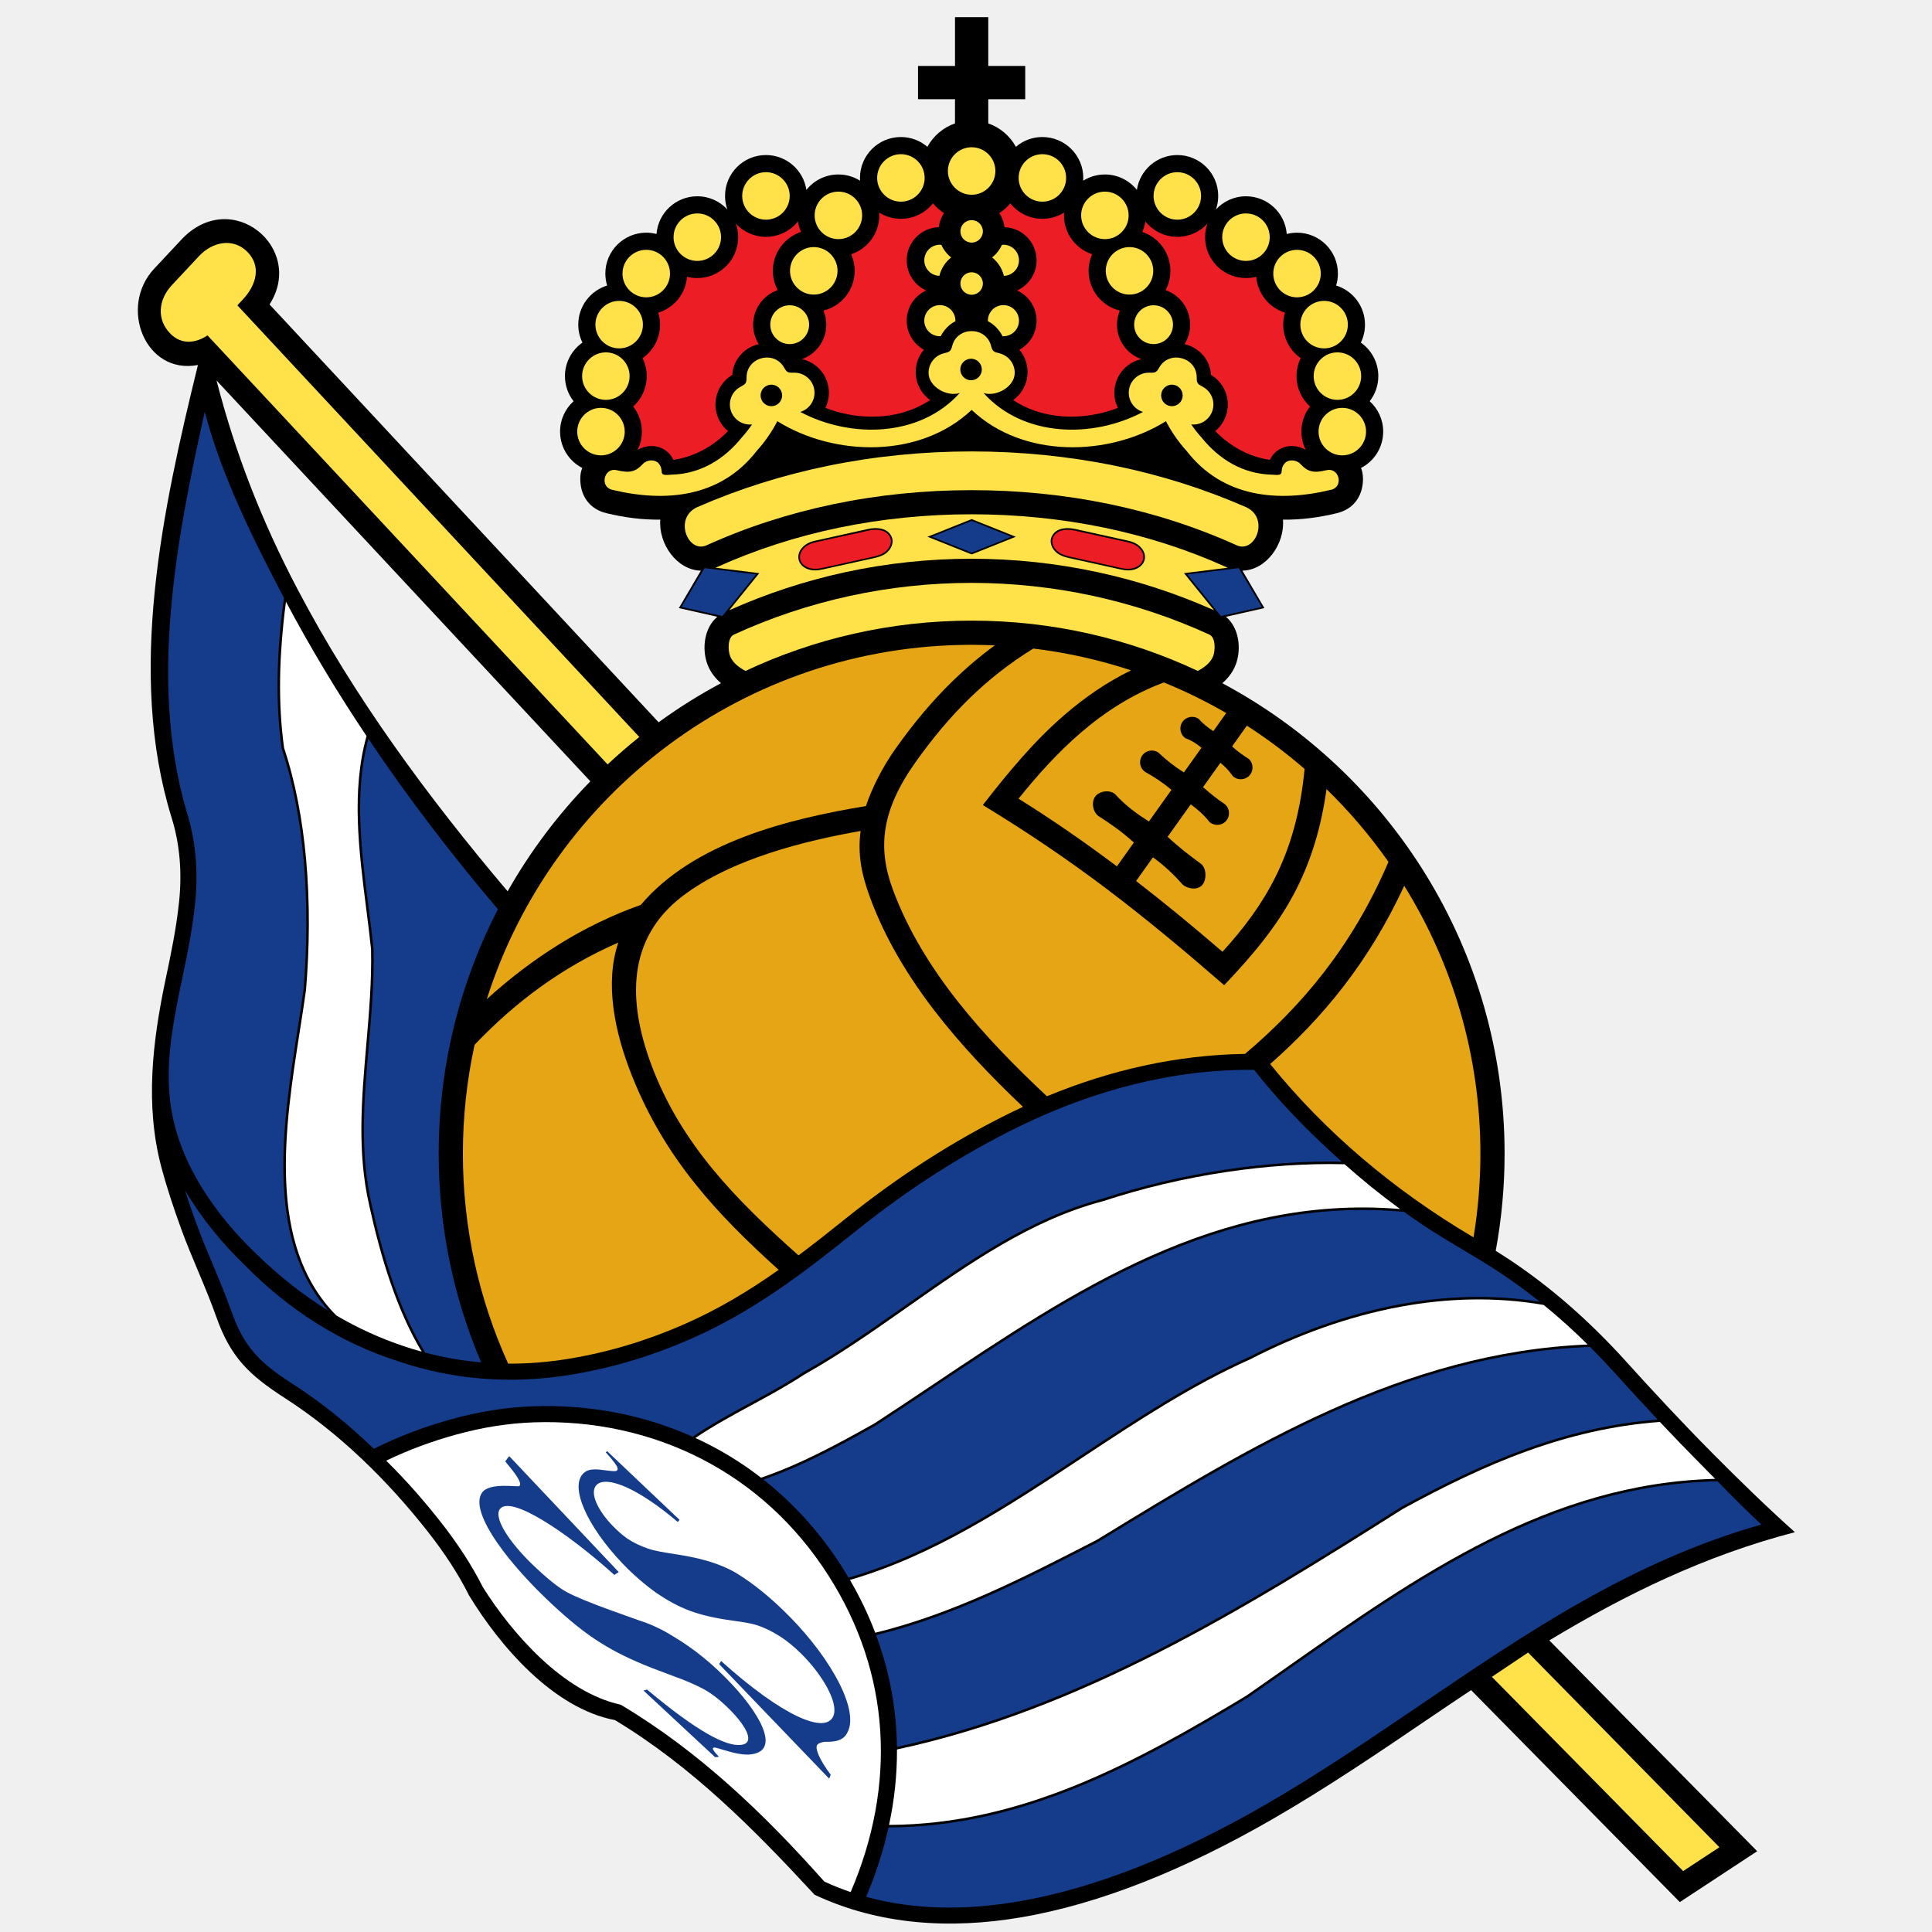
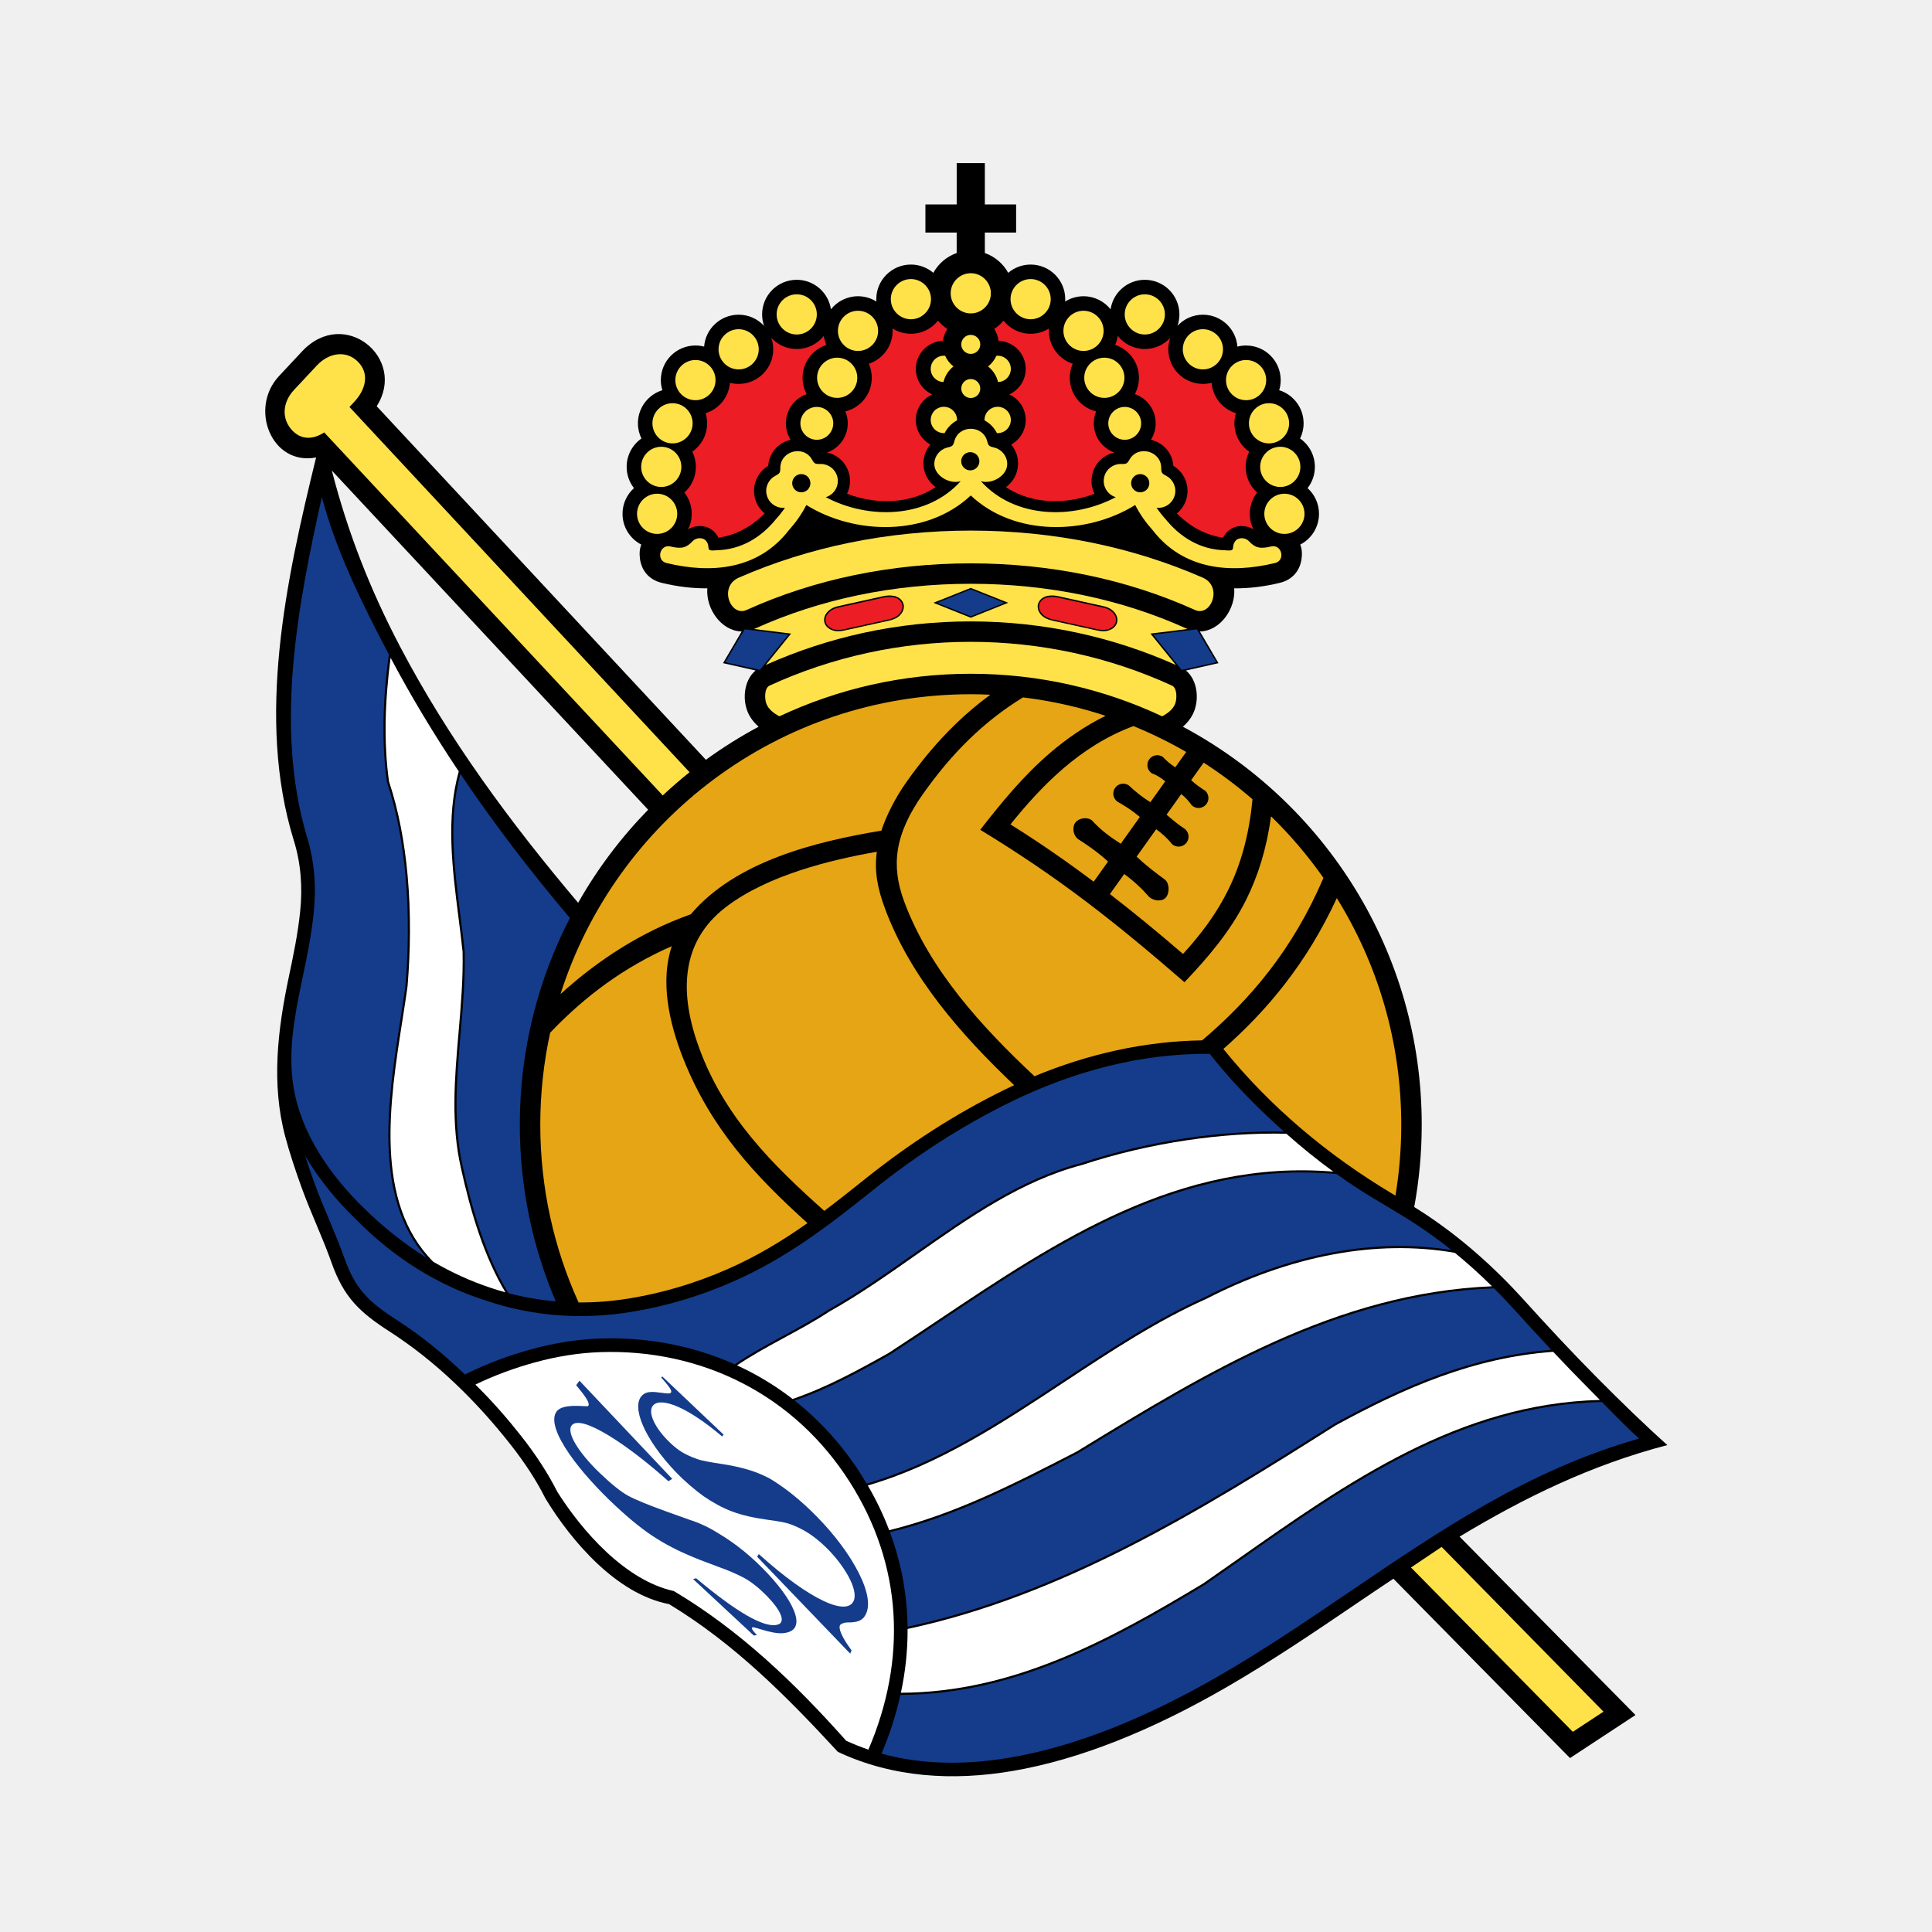
<svg xmlns="http://www.w3.org/2000/svg" width="260" height="260" viewBox="0 0 260 260" version="1.1" preserveAspectRatio="xMidYMid meet">
-   <svg id="Capa_1" x="16.786" y="0" enable-background="new 0 0 612 792" xml:space="preserve" width="226.428" height="260" viewBox="0 0 488.332 560.736" preserveAspectRatio="xMidYMid meet">
+   <svg id="Capa_1" x="20" y="20" enable-background="new 0 0 612 792" xml:space="preserve" width="220" height="220" viewBox="0 0 488.332 560.736" preserveAspectRatio="xMidYMid meet">
    <defs id="defs143" />
    <path d="m 230.248,19.14 10.728,0 0,-14.16 h 9.654 l 0,14.16 10.727,0 v 9.654 l -10.727,0 v 7.02 c 3.435,1.2 6.286,3.643 8.013,6.791 2.072,-1.766 4.758,-2.834 7.693,-2.834 6.554,0 11.869,5.315 11.869,11.869 0,0.272 -0.01,0.541 -0.028,0.808 1.826,-1.146 3.984,-1.808 6.298,-1.808 3.759,0 7.11,1.748 9.285,4.476 0.847,-5.724 5.781,-10.117 11.74,-10.117 6.554,0 11.869,5.315 11.869,11.869 0,1.374 -0.233,2.692 -0.663,3.919 2.168,-2.348 5.271,-3.818 8.719,-3.818 6.242,0 11.361,4.821 11.833,10.942 0.953,-0.247 1.952,-0.377 2.982,-0.377 6.554,0 11.869,5.315 11.869,11.869 0,1.208 -0.182,2.372 -0.517,3.47 4.85,1.493 8.376,6.009 8.376,11.347 0,1.871 -0.434,3.641 -1.206,5.215 3.065,2.146 5.071,5.705 5.071,9.729 0,2.748 -0.936,5.278 -2.505,7.29 2.408,2.172 3.922,5.317 3.922,8.814 0,4.598 -2.616,8.585 -6.44,10.556 0.565,1.354 0.716,3.054 0.443,4.984 -0.518,3.682 -2.856,7.026 -7.445,8.136 -5.11,1.242 -10.38,1.945 -15.645,1.874 0.567,7.021 -4.807,14.662 -11.772,14.805 l 6.386,10.87 -11.168,2.521 c 3.813,3.158 4.544,9.301 2.879,13.782 -0.819,2.204 -2.219,4.01 -3.932,5.496 48.746,26.037 81.928,77.409 81.928,136.522 0,9.639 -0.885,19.07 -2.573,28.221 1.119,0.697 2.225,1.401 3.307,2.112 12.637,8.295 23.979,18.387 34.13,29.564 v 0.009 c 4.047,4.481 8.22,9.034 12.607,13.71 4.282,4.563 8.626,9.084 13.058,13.545 7.729,7.778 15.55,15.398 23.719,22.721 -26.187,6.824 -49.101,18.042 -71.269,31.401 l 60.337,61.193 -22.458,14.762 -60.576,-61.513 c -4.078,2.706 -8.16,5.458 -12.264,8.244 -14.76,10.02 -29.612,20.104 -45.4,29.205 -25.246,14.554 -50,24.608 -73.092,28.516 -20.278,3.431 -40.948,2.276 -59.785,-6.575 -17.621,-19.078 -35.518,-37.137 -57.932,-50.688 -18.002,-3.412 -33.544,-21.685 -42.359,-36.194 l -0.082,-0.155 c -2.968,-5.926 -6.929,-12.037 -11.858,-18.311 -11.66,-14.843 -25.575,-28.539 -41.481,-38.788 -10.362,-6.678 -15.772,-11.788 -19.953,-23.621 -3.04,-8.604 -7.013,-16.841 -10.148,-25.428 -2.295,-6.285 -4.308,-12.456 -5.749,-17.854 -4.839,-18.128 -2.605,-36.637 1.226,-54.792 1.525,-7.224 3.078,-14.583 3.896,-22.488 0.848,-8.196 0.266,-16.526 -2.217,-24.408 -12.905,-41.808 -2.626,-89.233 7.676,-131.266 C 5.936,108.848 -1.835,89.093 8.533,78.003 l 7.892,-8.442 c 14.549,-15.558 36.131,2.451 25.597,18.796 L 154.947,209.633 c 5.748,-4.179 11.792,-7.976 18.099,-11.344 -1.713,-1.485 -3.113,-3.292 -3.932,-5.495 -1.666,-4.481 -0.934,-10.624 2.879,-13.782 l -11.168,-2.521 6.386,-10.87 c -6.966,-0.143 -12.339,-7.784 -11.772,-14.805 -5.265,0.072 -10.535,-0.632 -15.646,-1.874 -4.589,-1.109 -6.927,-4.454 -7.446,-8.136 -0.272,-1.93 -0.122,-3.63 0.443,-4.984 -3.824,-1.971 -6.44,-5.958 -6.44,-10.556 0,-3.497 1.514,-6.642 3.922,-8.814 -1.569,-2.012 -2.505,-4.542 -2.505,-7.29 0,-4.025 2.006,-7.583 5.071,-9.729 -0.772,-1.575 -1.206,-3.344 -1.206,-5.215 0,-5.338 3.526,-9.854 8.375,-11.347 -0.335,-1.098 -0.517,-2.262 -0.517,-3.47 0,-6.554 5.315,-11.869 11.869,-11.869 1.03,0 2.029,0.131 2.982,0.377 0.473,-6.121 5.591,-10.942 11.833,-10.942 3.447,0 6.551,1.471 8.719,3.818 -0.43,-1.227 -0.663,-2.545 -0.663,-3.919 0,-6.554 5.315,-11.869 11.869,-11.869 5.958,0 10.893,4.393 11.74,10.117 2.175,-2.728 5.526,-4.476 9.285,-4.476 2.314,0 4.472,0.662 6.297,1.808 -0.018,-0.267 -0.027,-0.536 -0.027,-0.808 0,-6.554 5.315,-11.869 11.869,-11.869 2.937,0 5.624,1.068 7.696,2.835 1.727,-3.147 4.577,-5.591 8.01,-6.791 v -7.021 l -10.728,0 v -9.652 l 0.007,0 z m -119.12,239.549 c 6.614,-11.67 14.704,-22.394 24.011,-31.923 L 26.646,110.429 c 5.442,21.127 13.035,40.614 23.405,60.389 16.59,31.637 38.037,60.638 61.077,87.871 z" id="path5" />
    <path d="m 59.107,380.415 c -18.483,-20.861 -13.238,-54.326 -8.973,-81.521 0.629,-4.012 1.237,-7.886 1.746,-11.584 h 0 c 1.022,-12.244 1.174,-25.241 0.028,-37.924 -1.011,-11.18 -3.031,-22.12 -6.352,-32.089 l -0.016,-0.064 c -0.92,-6.516 -1.27,-13.471 -1.176,-20.447 0.104,-7.67 0.745,-15.361 1.755,-22.521 l 0.102,-0.717 -0.301,-0.571 c -8.732,-16.651 -17.916,-35.159 -22.697,-53.47 -8.32,37.33 -16.245,78.833 -5.189,116.308 2.676,8.496 3.313,17.438 2.399,26.272 -0.845,8.16 -2.422,15.63 -3.97,22.964 -2.878,13.637 -4.87,25.25 -2.929,36.999 2.669,16.16 12.998,30.715 24.596,41.829 6.53,6.385 13.539,11.936 20.977,16.536 z" id="path7" style="fill:#143c8b" />
    <path d="m 320.128,164.776 c -0.101,-0.042 -0.2,-0.086 -0.301,-0.132 -11.232,-5.085 -23.116,-8.918 -35.462,-11.482 -25.03,-5.197 -52.096,-5.197 -77.126,0 -12.346,2.563 -24.229,6.397 -35.462,11.482 -0.101,0.045 -0.2,0.09 -0.3,0.132 l 11.801,1.459 0.893,0.111 -0.565,0.698 -8.14,10.066 c 10.654,-4.761 21.855,-8.473 33.472,-11 24.191,-5.265 49.543,-5.248 73.733,0.016 11.458,2.494 22.683,6.166 33.471,10.985 l -8.141,-10.067 -0.565,-0.698 0.893,-0.111 11.799,-1.459 z" id="path9" style="fill:#ffe24a" />
    <path d="m 86.193,392.306 c -3.681,-6.125 -6.647,-12.994 -9.081,-20.054 -2.59,-7.514 -4.582,-15.258 -6.192,-22.556 h 0 c -3.507,-15.342 -2.17,-30.807 -0.825,-46.374 0.801,-9.263 1.604,-18.563 1.391,-27.862 -0.411,-3.958 -0.92,-7.96 -1.435,-11.996 -2.123,-16.681 -4.321,-33.965 0.13,-49.834 -8.448,-12.626 -16.301,-25.632 -23.385,-38.988 -0.903,6.78 -1.605,15.01 -1.702,22.152 -0.094,6.926 0.254,13.833 1.167,20.309 3.333,10.016 5.36,20.998 6.375,32.217 1.151,12.737 1,25.776 -0.024,38.05 l -0.003,0.019 c -0.506,3.677 -1.118,7.579 -1.751,11.617 -4.371,27.872 -9.777,62.371 10.57,82.805 6.246,3.654 12.784,6.646 19.583,8.909 1.712,0.576 3.439,1.105 5.182,1.586 z" id="path11" style="fill:#ffffff" />
    <path d="m 103.448,395.412 c -7.936,-18.611 -12.329,-39.093 -12.329,-60.599 0,-25.557 6.207,-49.666 17.188,-70.907 -13.334,-15.729 -26.013,-32.247 -37.588,-49.475 -4.188,15.564 -2.027,32.544 0.06,48.94 0.517,4.06 1.029,8.085 1.438,12.022 l 10e-4,0.03 c 0.217,9.367 -0.588,18.683 -1.39,27.961 -1.34,15.512 -2.672,30.922 0.808,46.147 v 0.003 c 1.603,7.264 3.587,14.978 6.173,22.479 2.508,7.275 5.578,14.337 9.41,20.57 5.272,1.395 10.685,2.347 16.229,2.829 z" id="path13" style="fill:#143c8b" />
    <path d="m 221.674,530.386 c -1.495,6.758 -3.664,13.49 -6.486,20.145 13.59,3.74 28.407,4.013 44.055,1.365 22.533,-3.813 46.767,-13.669 71.538,-27.949 15.635,-9.014 30.417,-19.049 45.107,-29.021 31,-21.045 61.371,-41.738 99.122,-52.453 -4.353,-4.021 -8.544,-8.293 -12.716,-12.547 -48.381,0.998 -86.626,27.887 -124.63,54.61 -3.874,2.724 -7.746,5.446 -11.671,8.171 l -0.018,0.013 c -15.971,9.622 -32.317,19.034 -49.561,26.043 -17.19,6.987 -35.266,11.585 -54.74,11.623 z" id="path15" style="fill:#143c8b" />
    <path d="m 224.134,507.762 c 0.036,7.283 -0.74,14.599 -2.299,21.888 19.308,-0.063 37.242,-4.632 54.303,-11.567 17.196,-6.99 33.512,-16.385 49.456,-25.991 3.856,-2.677 7.751,-5.416 11.648,-8.156 37.915,-26.661 76.069,-53.483 124.351,-54.724 -1.296,-1.321 -2.59,-2.64 -3.888,-3.946 -4.152,-4.179 -8.191,-8.37 -12.147,-12.569 -13.719,1.019 -26.417,4.096 -38.583,8.493 -12.385,4.477 -24.222,10.322 -36.024,16.754 -23.076,14.61 -46.515,29.268 -70.912,41.689 -24.162,12.303 -49.27,22.416 -75.905,28.129 z" id="path17" style="fill:#ffffff" />
    <path d="m 218.079,474.575 c 3.337,8.99 5.274,18.204 5.863,27.509 0.104,1.641 0.165,3.285 0.185,4.93 26.506,-5.703 51.509,-15.78 75.579,-28.036 24.382,-12.414 47.802,-27.06 70.859,-41.659 l 0.02,-0.011 c 11.837,-6.452 23.71,-12.315 36.139,-16.808 12.051,-4.356 24.624,-7.423 38.188,-8.491 l -0.357,-0.38 c -4.167,-4.442 -8.396,-9.06 -12.658,-13.779 l -0.005,0.004 c -2.143,-2.36 -4.342,-4.67 -6.597,-6.925 -53.422,1.967 -98.209,29.348 -141.817,56.011 l -0.99,0.605 -0.023,0.013 -0.806,0.415 c -20.553,10.57 -40.952,21.058 -63.58,26.602 z" id="path19" style="fill:#143c8b" />
    <path d="m 210.48,458.55 c 2.924,5.019 5.367,10.138 7.34,15.334 22.576,-5.517 42.963,-16 63.504,-26.563 l 0.795,-0.409 0.978,-0.598 c 43.503,-26.598 88.178,-53.908 141.492,-56.087 -4.063,-4.022 -8.306,-7.861 -12.733,-11.473 -14.001,-2.44 -27.999,-1.982 -41.46,0.489 -15.555,2.855 -30.401,8.399 -43.72,15.265 l -0.019,0.008 c -16.97,7.554 -32.846,18.038 -48.74,28.534 -21.505,14.203 -43.047,28.428 -67.437,35.5 z" id="path21" style="fill:#ffffff" />
    <path d="m 185.369,429.418 c 8.635,6.804 16.368,15.256 22.827,25.387 0.654,1.026 1.287,2.057 1.899,3.092 24.358,-7.023 45.905,-21.252 67.417,-35.458 15.912,-10.508 31.806,-21.004 48.827,-28.583 l 0.002,-10e-4 c 13.376,-6.895 28.29,-12.463 43.921,-15.333 13.133,-2.411 26.771,-2.917 40.429,-0.708 -3.871,-3.101 -7.88,-6.029 -12.033,-8.755 -3.53,-2.317 -7.048,-4.413 -10.521,-6.481 -3.762,-2.241 -7.473,-4.452 -10.986,-6.799 -1.989,-1.328 -3.932,-2.672 -5.84,-4.042 -53.232,-4.874 -95.366,23.317 -136.312,50.72 -5.671,3.795 -11.32,7.576 -16.97,11.25 l -0.02,0.013 c -10.512,5.905 -21.21,11.744 -32.64,15.698 z" id="path23" style="fill:#143c8b" />
    <path d="m 165.623,417.351 c 1.484,0.681 2.954,1.399 4.407,2.156 5.1,2.655 10.002,5.778 14.649,9.372 11.559,-3.938 22.359,-9.837 32.971,-15.799 5.643,-3.67 11.282,-7.444 16.943,-11.232 40.739,-27.264 82.65,-55.309 135.56,-50.948 -2.816,-2.051 -5.561,-4.161 -8.272,-6.354 -2.607,-2.109 -5.205,-4.313 -7.826,-6.637 -11.259,-0.277 -22.895,0.552 -34.279,2.252 -12.484,1.865 -24.663,4.78 -35.71,8.432 l -0.023,0.006 c -20.875,5.463 -38.883,18.123 -56.915,30.799 -9.795,6.886 -19.598,13.777 -29.878,19.531 v 0 c -10.199,6.718 -21.506,11.587 -31.627,18.422 z" id="path25" style="fill:#ffffff" />
    <path d="m 34.891,367.242 c -6.691,-6.412 -12.716,-13.856 -17.415,-21.779 1.002,3.14 2.125,6.403 3.325,9.69 3.14,8.6 7.121,16.848 10.166,25.464 3.826,10.831 8.564,15.118 18.07,21.244 8.439,5.438 15.998,11.675 23.264,18.622 7.399,-3.681 14.913,-6.486 22.634,-8.615 7.845,-2.164 15.782,-3.45 23.677,-3.718 15.974,-0.544 31.786,2.373 46.228,8.846 10.218,-6.982 21.699,-11.883 32.03,-18.693 l 0.021,-0.015 c 10.252,-5.739 20.038,-12.618 29.814,-19.491 18.078,-12.708 36.134,-25.401 57.13,-30.902 l 0,0 c 11.084,-3.664 23.305,-6.588 35.833,-8.46 11.127,-1.662 22.501,-2.494 33.541,-2.278 -2.03,-1.815 -4.074,-3.704 -6.15,-5.673 -3.559,-3.378 -7.013,-6.865 -10.334,-10.484 -3.104,-3.383 -6.092,-6.875 -8.942,-10.493 -23.69,-0.242 -46.869,6.045 -68.07,16.381 -16.872,8.225 -32.669,18.505 -47.308,30.235 -15.496,12.413 -29.978,23.567 -48.453,31.627 -10.864,4.739 -22.365,8.278 -34.653,10.271 -17.667,2.866 -34.318,1.331 -49.769,-3.877 -16.721,-5.297 -31.787,-14.826 -44.639,-27.902 z" id="path27" style="fill:#143c8b" />
    <path d="m 203.05,546.1 c 2.497,1.154 5.046,2.171 7.643,3.053 6.611,-15.42 9.569,-31.239 8.585,-46.775 -0.982,-15.508 -5.891,-30.758 -15.015,-45.067 -9.615,-15.081 -22.197,-26.263 -36.392,-33.653 -15.089,-7.855 -32.001,-11.427 -49.114,-10.844 -7.506,0.255 -15.076,1.485 -22.58,3.555 -6.883,1.898 -13.609,4.346 -20.297,7.571 6.088,5.983 11.284,12.018 15.79,17.754 5.064,6.446 9.171,12.787 12.294,19.002 8.346,13.222 23.146,30.383 39.983,34.071 22.788,13.557 41.74,31.806 59.103,51.333 z" id="path29" style="fill:#ffffff" />
    <polygon points="466.051,594.137 521.577,650.648 511.055,657.564 455.543,601.194 " id="polygon31" style="fill:#ffe24a" transform="translate(-58.74798,-114.5126)" />
    <path d="M 32.69,88.616 149.346,213.899 c -3.171,2.533 -6.238,5.191 -9.199,7.962 L 24.023,97.344 c -3.409,2.279 -7.516,2.764 -10.728,-0.448 l 0,0 c -4.094,-4.094 -3.585,-9.888 0.369,-14.118 l 7.892,-8.442 c 3.954,-4.23 9.916,-5.358 14.011,-1.264 v 0 c 4.094,4.094 2.715,9.562 -1.24,13.792 l -1.637,1.752 z" id="path33" style="fill:#ffe24a" />
    <path d="m 311.441,194.724 c 1.902,-1.005 3.759,-2.401 4.492,-4.371 0.57,-1.535 0.762,-5.301 -1.125,-6.167 -10.761,-4.938 -22.043,-8.685 -33.618,-11.204 -23.259,-5.062 -47.51,-5.078 -70.771,-0.016 -11.742,2.556 -22.998,6.344 -33.623,11.22 -1.886,0.866 -1.694,4.632 -1.124,6.167 0.732,1.97 2.589,3.365 4.491,4.371 19.928,-9.356 42.171,-14.594 65.639,-14.594 23.468,0 45.712,5.237 65.639,14.594 z" id="path35" style="fill:#ffe24a" />
    <path d="m 222.448,155.499 c 1.008,1.845 0.047,3.908 -1.488,5.07 -1.003,0.76 -2.195,1.126 -3.447,1.403 l -14.933,3.3 c -1.53,0.338 -3.14,0.483 -4.706,-0.232 -2.541,-1.162 -3.155,-3.875 -1.338,-6.004 1.085,-1.272 2.577,-1.877 4.153,-2.179 l 15.114,-3.345 c 2.299,-0.507 5.362,-0.365 6.645,1.987 z" id="path37" />
    <path d="m 215.843,154.017 -15.077,3.321 c -1.427,0.314 -2.821,0.794 -3.861,2.013 -1.604,1.88 -1.072,4.22 1.171,5.246 1.41,0.645 2.972,0.552 4.395,0.237 l 14.958,-3.312 c 1.103,-0.232 2.196,-0.588 3.111,-1.245 1.384,-0.993 2.379,-2.794 1.519,-4.474 -1.155,-2.252 -4.11,-2.25 -6.216,-1.786 z" id="path39" style="fill:#ec1d24" />
    <path d="m 139.623,421.524 c 0.128,-0.125 0.25,-0.239 0.378,-0.359 3.352,3.198 6.767,6.417 10.229,9.707 3.538,3.35 7.135,6.765 10.8,10.234 -0.174,0.207 -0.345,0.418 -0.52,0.625 -5.745,-4.894 -10.919,-8.288 -14.989,-10.103 -4.07,-1.8 -7.118,-2.083 -8.554,-0.664 -2.237,2.176 0.397,7.559 4.767,12.007 1.47,1.501 2.757,2.594 4.154,3.6 1.816,1.196 3.81,2.143 6.02,2.888 1.705,0.658 4.672,1.125 9.103,1.816 3.181,0.489 6.104,1.158 8.733,1.957 2.632,0.811 5.022,1.806 7.137,2.969 4.187,2.486 8.847,5.977 13.889,10.816 6.392,6.118 11.822,12.953 15.361,19.195 3.681,6.477 5.364,12.333 3.915,15.966 -0.94,2.365 -2.493,3.475 -6.977,3.36 -1.248,0.229 -1.938,0.522 -2.167,1.049 -0.462,1.05 0.62,3.97 4,8.511 -0.152,0.38 -0.302,0.75 -0.451,1.13 -5.653,-5.873 -11.189,-11.647 -16.562,-17.238 -5.24,-5.465 -10.362,-10.811 -15.356,-15.987 0.177,-0.315 0.362,-0.604 0.55,-0.924 8.967,8.07 16.56,13.415 22.213,16.075 5.668,2.664 9.249,2.549 10.367,-0.087 1.631,-3.867 -3.307,-12.225 -9.511,-18.283 -3.926,-3.833 -7.534,-6.112 -11.514,-7.678 -2.2,-0.903 -4.729,-1.256 -8.279,-1.751 -5.118,-0.711 -9.027,-1.609 -12.48,-2.903 -3.454,-1.311 -6.414,-2.98 -9.666,-5.176 -2.975,-2.144 -6.439,-5.058 -9.557,-8.31 -5.324,-5.536 -9.293,-11.289 -11.341,-16.074 -1.982,-4.644 -2.193,-8.407 -0.135,-10.332 0.704,-0.663 1.683,-1.044 2.824,-1.066 1.893,-0.212 6.27,0.887 6.833,0.327 0.562,-0.545 0.293,-1.361 -3.214,-5.297 z" id="path41" style="fill:#143c8b" />
    <path d="m 245.803,56.524 c 3.796,0 6.893,-3.096 6.893,-6.893 0,-3.797 -3.096,-6.893 -6.893,-6.893 -3.797,0 -6.893,3.096 -6.893,6.893 0,3.797 3.097,6.893 6.893,6.893 z" id="path43" style="fill:#ffe24a" />
    <path d="m 148.835,130.583 c 1.157,-0.707 2.522,-1.101 3.858,-1.131 1.756,-0.04 3.55,0.532 4.937,1.815 0.276,0.256 0.506,0.496 0.683,0.717 0.088,0.11 0.169,0.225 0.244,0.341 0.292,0.4 0.521,0.78 0.7,1.142 2.997,-0.445 5.815,-1.39 8.421,-2.762 2.719,-1.432 5.207,-3.321 7.42,-5.588 -1.569,-1.289 -2.761,-3.064 -3.317,-5.173 -0.586,-2.228 -0.372,-4.483 0.466,-6.456 0.813,-1.916 2.227,-3.567 4.076,-4.672 0.168,-2.546 1.235,-4.662 2.806,-6.234 1.294,-1.295 2.915,-2.2 4.637,-2.653 0.079,-0.021 0.157,-0.04 0.236,-0.059 -1.025,-1.633 -1.619,-3.566 -1.619,-5.636 0,-4.641 2.98,-8.586 7.132,-10.027 -0.895,-1.668 -1.402,-3.576 -1.402,-5.601 0,-5.261 3.424,-9.722 8.165,-11.278 -0.428,-0.962 -0.731,-1.992 -0.891,-3.069 -2.175,2.728 -5.525,4.478 -9.284,4.478 -3.448,0 -6.552,-1.472 -8.721,-3.82 0.429,1.228 0.664,2.547 0.664,3.92 0,6.554 -5.315,11.869 -11.869,11.869 -1.03,0 -2.03,-0.132 -2.983,-0.378 -0.381,4.929 -3.774,9.013 -8.34,10.418 0.335,1.098 0.517,2.264 0.517,3.472 0,4.025 -2.006,7.582 -5.072,9.728 0.771,1.575 1.207,3.345 1.207,5.217 0,3.497 -1.515,6.641 -3.922,8.813 1.568,2.012 2.505,4.543 2.505,7.291 0.002,1.912 -0.451,3.717 -1.254,5.316 z" id="path45" style="fill:#ec1d24" />
    <path d="m 231.94,101.502 c -2.97,-1.638 -4.983,-4.799 -4.983,-8.43 0,-3.894 2.315,-7.247 5.643,-8.76 -3.328,-1.514 -5.643,-4.868 -5.643,-8.761 0,-5.206 4.138,-9.447 9.304,-9.614 0.189,-1.491 0.719,-2.875 1.509,-4.073 -1.2,-0.79 -2.278,-1.753 -3.197,-2.853 -2.175,2.74 -5.535,4.498 -9.304,4.498 -2.313,0 -4.473,-0.664 -6.298,-1.809 0.018,0.267 0.028,0.537 0.028,0.809 0,5.261 -3.425,9.723 -8.166,11.279 0.655,1.473 1.02,3.103 1.02,4.818 0,5.587 -3.863,10.273 -9.063,11.535 0.527,1.259 0.819,2.642 0.819,4.093 0,4.61 -2.942,8.534 -7.05,9.999 1.427,0.317 2.761,0.941 3.905,1.819 1.703,1.306 3.001,3.164 3.588,5.392 0.636,2.417 0.33,4.862 -0.692,6.943 5.728,2.192 11.979,3.03 17.936,2.264 4.435,-0.571 8.704,-2.047 12.452,-4.538 -2.529,-1.82 -4.178,-4.789 -4.178,-8.143 0,-2.464 0.893,-4.722 2.37,-6.468 z" id="path47" style="fill:#ec1d24" />
    <path d="m 255.347,65.937 c 5.165,0.167 9.301,4.408 9.301,9.613 0,3.894 -2.315,7.248 -5.643,8.761 3.328,1.514 5.643,4.867 5.643,8.761 0,3.63 -2.012,6.792 -4.982,8.43 1.477,1.746 2.368,4.003 2.368,6.468 0,3.354 -1.648,6.324 -4.178,8.143 3.748,2.491 8.017,3.967 12.451,4.538 5.958,0.767 12.208,-0.072 17.936,-2.264 -1.022,-2.081 -1.329,-4.527 -0.692,-6.943 0.586,-2.228 1.885,-4.086 3.588,-5.392 1.144,-0.878 2.478,-1.502 3.905,-1.819 -4.108,-1.464 -7.05,-5.389 -7.05,-9.999 0,-1.451 0.292,-2.834 0.819,-4.093 -5.2,-1.262 -9.063,-5.948 -9.063,-11.535 0,-1.715 0.365,-3.345 1.02,-4.818 -4.741,-1.556 -8.167,-6.019 -8.167,-11.279 0,-0.272 0.011,-0.542 0.029,-0.809 -1.826,1.145 -3.985,1.809 -6.298,1.809 -3.769,0 -7.126,-1.757 -9.301,-4.497 -0.919,1.099 -1.996,2.062 -3.196,2.852 0.791,1.198 1.322,2.582 1.51,4.073 z" id="path49" style="fill:#ec1d24" />
    <path d="m 342.769,130.583 c -1.157,-0.707 -2.522,-1.101 -3.858,-1.131 -1.756,-0.04 -3.55,0.532 -4.937,1.815 -0.276,0.256 -0.506,0.496 -0.683,0.717 -0.088,0.11 -0.169,0.225 -0.244,0.341 -0.292,0.4 -0.521,0.78 -0.7,1.142 -2.997,-0.445 -5.815,-1.39 -8.421,-2.762 -2.72,-1.432 -5.207,-3.321 -7.42,-5.588 1.569,-1.289 2.761,-3.064 3.317,-5.173 0.585,-2.228 0.372,-4.483 -0.466,-6.456 -0.813,-1.916 -2.227,-3.567 -4.076,-4.672 -0.168,-2.546 -1.235,-4.662 -2.806,-6.234 -1.293,-1.295 -2.915,-2.2 -4.637,-2.653 -0.079,-0.021 -0.157,-0.04 -0.236,-0.059 1.026,-1.633 1.619,-3.566 1.619,-5.636 0,-4.641 -2.98,-8.586 -7.132,-10.027 0.895,-1.668 1.402,-3.576 1.402,-5.601 0,-5.261 -3.424,-9.722 -8.165,-11.278 0.428,-0.962 0.731,-1.992 0.891,-3.069 2.175,2.728 5.525,4.478 9.284,4.478 3.447,0 6.552,-1.472 8.721,-3.82 -0.429,1.228 -0.664,2.547 -0.664,3.92 0,6.554 5.315,11.869 11.869,11.869 1.03,0 2.03,-0.132 2.983,-0.378 0.381,4.929 3.774,9.013 8.339,10.418 -0.335,1.098 -0.517,2.264 -0.517,3.472 0,4.025 2.006,7.582 5.072,9.728 -0.771,1.575 -1.207,3.345 -1.207,5.217 0,3.497 1.515,6.641 3.922,8.813 -1.569,2.012 -2.505,4.543 -2.505,7.291 -0.001,1.912 0.452,3.717 1.255,5.316 z" id="path51" style="fill:#ec1d24" />
    <path d="m 245.803,70.413 c 1.796,0 3.261,-1.465 3.261,-3.261 0,-1.796 -1.464,-3.261 -3.261,-3.261 -1.796,0 -3.26,1.465 -3.26,3.261 0,1.796 1.464,3.261 3.26,3.261 z" id="path53" style="fill:#ffe24a" />
    <path d="m 245.803,85.55 c 1.796,0 3.261,-1.465 3.261,-3.261 0,-1.796 -1.464,-3.261 -3.261,-3.261 -1.796,0 -3.26,1.465 -3.26,3.261 0,1.796 1.464,3.261 3.26,3.261 z" id="path55" style="fill:#ffe24a" />
    <path d="m 236.576,88.556 c 2.493,0 4.515,2.022 4.515,4.515 0,0.047 -10e-4,0.093 -0.003,0.14 -1.832,0.978 -3.324,2.508 -4.254,4.367 -0.086,0.005 -0.171,0.008 -0.258,0.008 -2.494,0 -4.515,-2.022 -4.515,-4.515 0,-2.493 2.022,-4.515 4.515,-4.515 z" id="path57" style="fill:#ffe24a" />
    <path d="m 236.576,71.035 c 0.146,0 0.29,0.007 0.433,0.021 0.642,1.444 1.63,2.702 2.858,3.666 -1.683,1.322 -2.914,3.192 -3.424,5.342 -2.432,-0.071 -4.382,-2.064 -4.382,-4.513 0,-2.494 2.022,-4.516 4.515,-4.516 z" id="path59" style="fill:#ffe24a" />
    <path d="m 225.27,58.532 c 3.796,0 6.893,-3.096 6.893,-6.893 0,-3.797 -3.096,-6.893 -6.893,-6.893 -3.797,0 -6.893,3.096 -6.893,6.893 0,3.797 3.096,6.893 6.893,6.893 z" id="path61" style="fill:#ffe24a" />
    <path d="m 138.223,132.16 c 3.796,0 6.893,-3.096 6.893,-6.893 0,-3.796 -3.096,-6.893 -6.893,-6.893 -3.797,0 -6.893,3.097 -6.893,6.893 0,3.797 3.096,6.893 6.893,6.893 z" id="path63" style="fill:#ffe24a" />
    <path d="m 139.64,116.055 c 3.796,0 6.892,-3.096 6.892,-6.892 0,-3.796 -3.096,-6.893 -6.892,-6.893 -3.796,0 -6.893,3.097 -6.893,6.893 0,3.796 3.096,6.892 6.893,6.892 z" id="path65" style="fill:#ffe24a" />
    <path d="m 143.504,101.111 c 3.796,0 6.893,-3.096 6.893,-6.893 0,-3.797 -3.096,-6.893 -6.893,-6.893 -3.797,0 -6.893,3.096 -6.893,6.893 0.001,3.797 3.097,6.893 6.893,6.893 z" id="path67" style="fill:#ffe24a" />
    <path d="m 151.364,86.295 c 3.796,0 6.893,-3.096 6.893,-6.893 0,-3.797 -3.096,-6.893 -6.893,-6.893 -3.797,0 -6.893,3.096 -6.893,6.893 0,3.797 3.096,6.893 6.893,6.893 z" id="path69" style="fill:#ffe24a" />
    <path d="m 166.18,75.73 c 3.796,0 6.893,-3.096 6.893,-6.893 0,-3.797 -3.096,-6.893 -6.893,-6.893 -3.797,0 -6.893,3.096 -6.893,6.893 0,3.797 3.096,6.893 6.893,6.893 z" id="path71" style="fill:#ffe24a" />
    <path d="m 186.106,63.76 c 3.796,0 6.893,-3.096 6.893,-6.893 0,-3.797 -3.096,-6.893 -6.893,-6.893 -3.797,0 -6.893,3.096 -6.893,6.893 0,3.797 3.096,6.893 6.893,6.893 z" id="path73" style="fill:#ffe24a" />
    <path d="m 207.13,69.402 c 3.797,0 6.893,-3.096 6.893,-6.893 0,-3.797 -3.096,-6.893 -6.893,-6.893 -3.796,0 -6.893,3.097 -6.893,6.893 0,3.796 3.097,6.893 6.893,6.893 z" id="path75" style="fill:#ffe24a" />
    <path d="m 199.984,85.498 c 3.796,0 6.893,-3.096 6.893,-6.892 0,-3.797 -3.096,-6.893 -6.893,-6.893 -3.797,0 -6.893,3.096 -6.893,6.893 0.001,3.797 3.097,6.892 6.893,6.892 z" id="path77" style="fill:#ffe24a" />
    <path d="m 192.998,99.87 c 3.104,0 5.636,-2.531 5.636,-5.636 0,-3.104 -2.532,-5.636 -5.636,-5.636 -3.104,0 -5.636,2.532 -5.636,5.636 0,3.105 2.532,5.636 5.636,5.636 z" id="path79" style="fill:#ffe24a" />
    <path d="m 353.382,132.16 c 3.796,0 6.893,-3.096 6.893,-6.893 0,-3.796 -3.097,-6.893 -6.893,-6.893 -3.796,0 -6.893,3.097 -6.893,6.893 0.001,3.797 3.097,6.893 6.893,6.893 z" id="path81" style="fill:#ffe24a" />
    <path d="m 351.965,116.055 c 3.796,0 6.893,-3.096 6.893,-6.892 0,-3.796 -3.096,-6.893 -6.893,-6.893 -3.797,0 -6.893,3.097 -6.893,6.893 0,3.796 3.097,6.892 6.893,6.892 z" id="path83" style="fill:#ffe24a" />
    <path d="m 348.1,101.111 c 3.796,0 6.893,-3.096 6.893,-6.893 0,-3.797 -3.096,-6.893 -6.893,-6.893 -3.797,0 -6.893,3.096 -6.893,6.893 10e-4,3.797 3.097,6.893 6.893,6.893 z" id="path85" style="fill:#ffe24a" />
    <path d="m 340.241,86.295 c 3.797,0 6.893,-3.096 6.893,-6.893 0,-3.797 -3.096,-6.893 -6.893,-6.893 -3.796,0 -6.892,3.096 -6.892,6.893 0,3.797 3.096,6.893 6.892,6.893 z" id="path87" style="fill:#ffe24a" />
    <path d="m 325.425,75.73 c 3.796,0 6.893,-3.096 6.893,-6.893 0,-3.797 -3.096,-6.893 -6.893,-6.893 -3.797,0 -6.893,3.096 -6.893,6.893 0,3.797 3.097,6.893 6.893,6.893 z" id="path89" style="fill:#ffe24a" />
    <path d="m 305.5,63.76 c 3.796,0 6.893,-3.096 6.893,-6.893 0,-3.797 -3.097,-6.893 -6.893,-6.893 -3.796,0 -6.893,3.096 -6.893,6.893 0,3.797 3.096,6.893 6.893,6.893 z" id="path91" style="fill:#ffe24a" />
    <path d="m 266.335,58.532 c 3.796,0 6.893,-3.096 6.893,-6.893 0,-3.797 -3.096,-6.893 -6.893,-6.893 -3.797,0 -6.893,3.096 -6.893,6.893 0,3.797 3.097,6.893 6.893,6.893 z" id="path93" style="fill:#ffe24a" />
    <path d="m 284.475,69.402 c 3.796,0 6.893,-3.096 6.893,-6.893 0,-3.797 -3.096,-6.893 -6.893,-6.893 -3.797,0 -6.893,3.097 -6.893,6.893 0,3.796 3.096,6.893 6.893,6.893 z" id="path95" style="fill:#ffe24a" />
    <path d="m 291.621,85.498 c 3.796,0 6.893,-3.096 6.893,-6.892 0,-3.797 -3.096,-6.893 -6.893,-6.893 -3.797,0 -6.893,3.096 -6.893,6.893 0,3.797 3.096,6.892 6.893,6.892 z" id="path97" style="fill:#ffe24a" />
    <path d="m 298.607,99.87 c 3.104,0 5.636,-2.531 5.636,-5.636 0,-3.104 -2.532,-5.636 -5.636,-5.636 -3.104,0 -5.636,2.532 -5.636,5.636 0,3.105 2.532,5.636 5.636,5.636 z" id="path99" style="fill:#ffe24a" />
    <path d="m 255.028,88.556 c -2.493,0 -4.515,2.022 -4.515,4.515 0,0.047 10e-4,0.093 0.002,0.14 1.832,0.978 3.324,2.508 4.255,4.367 0.085,0.005 0.171,0.008 0.257,0.008 2.493,0 4.515,-2.022 4.515,-4.515 0,-2.493 -2.02,-4.515 -4.514,-4.515 z" id="path101" style="fill:#ffe24a" />
    <path d="m 255.028,71.035 c -0.146,0 -0.29,0.007 -0.433,0.021 -0.642,1.444 -1.63,2.702 -2.858,3.666 1.682,1.322 2.914,3.192 3.424,5.342 2.432,-0.071 4.382,-2.064 4.382,-4.513 10e-4,-2.494 -2.021,-4.516 -4.515,-4.516 z" id="path103" style="fill:#ffe24a" />
    <path d="m 204.044,135.208 c -13.108,2.694 -25.763,6.69 -37.791,11.943 -7.053,3.078 -2.842,13.584 2.643,11.101 11.681,-5.288 24.051,-9.276 36.916,-11.948 25.965,-5.392 54.015,-5.392 79.979,0 12.865,2.671 25.235,6.66 36.916,11.948 5.485,2.483 9.697,-8.023 2.643,-11.101 -12.027,-5.253 -24.682,-9.249 -37.79,-11.943 -27.165,-5.583 -56.35,-5.583 -83.516,0 z" id="path105" style="fill:#ffe24a" />
    <polygon points="304.55,265.173 317.381,270.301 304.55,275.429 291.72,270.301 " id="polygon107" transform="translate(-58.74798,-114.5126)" />
    <polygon points="316.071,270.301 304.55,265.696 293.029,270.301 304.55,274.905 " id="polygon109" style="fill:#143c8b" transform="translate(-58.74798,-114.5126)" />
    <path d="m 269.156,155.499 c -1.007,1.845 -0.046,3.908 1.489,5.07 1.003,0.76 2.195,1.126 3.447,1.403 l 14.933,3.3 c 1.53,0.338 3.14,0.483 4.706,-0.232 2.541,-1.162 3.155,-3.875 1.338,-6.004 -1.085,-1.272 -2.577,-1.877 -4.154,-2.179 l -15.114,-3.345 c -2.298,-0.507 -5.361,-0.365 -6.645,1.987 z" id="path111" />
    <path d="m 275.762,154.017 15.076,3.321 c 1.428,0.314 2.821,0.794 3.862,2.013 1.604,1.88 1.072,4.22 -1.171,5.246 -1.409,0.645 -2.972,0.552 -4.395,0.237 l -14.958,-3.312 c -1.102,-0.232 -2.196,-0.588 -3.111,-1.245 -1.384,-0.993 -2.379,-2.794 -1.519,-4.474 1.154,-2.252 4.11,-2.25 6.216,-1.786 z" id="path113" style="fill:#ec1d24" />
    <path d="m 171.344,509.991 c -3.173,-2.936 -6.462,-6.015 -9.861,-9.174 -3.513,-3.268 -7.159,-6.656 -10.924,-10.168 0.345,-0.092 0.696,-0.174 1.041,-0.271 7.412,6.199 13.114,10.299 17.48,12.801 4.321,2.48 7.518,3.48 9.682,3.263 4.41,-0.436 1.566,-5.412 -2.828,-9.914 -2.694,-2.746 -5.356,-4.922 -8.086,-6.384 -1.87,-0.974 -4.888,-2.376 -8.434,-3.616 -2.077,-0.784 -4.127,-1.556 -6.172,-2.328 -2.972,-1.164 -5.68,-2.327 -8.179,-3.545 -2.496,-1.212 -4.823,-2.502 -7.061,-3.926 -4.193,-2.583 -8.916,-6.39 -14.087,-11.218 -5.938,-5.541 -11.768,-11.914 -15.765,-17.695 -4.298,-6.216 -6.539,-11.794 -4.394,-14.666 1.112,-1.506 3.698,-1.859 6.047,-1.903 2.412,-0.054 4.582,0.261 4.75,0.054 0.802,-0.946 -0.887,-3.241 -4.103,-7.156 0.373,-0.512 0.756,-1.012 1.134,-1.529 5.914,6.27 11.577,12.268 16.98,17.972 5.144,5.455 10.101,10.691 14.826,15.688 -0.432,0.278 -0.856,0.549 -1.291,0.816 -7.126,-6.39 -14.539,-12.099 -20.675,-15.797 -6.213,-3.753 -10.87,-5.286 -12.466,-3.404 -2.083,2.458 2.562,9.625 9.383,16.188 4.231,4.057 7.526,6.704 10.017,8.042 2.483,1.333 6.977,3.175 12.985,5.34 2.622,0.935 5.283,1.882 7.961,2.85 3.252,1.016 6.599,2.555 9.818,4.589 6.226,3.677 11.843,8.32 17.129,13.959 4.617,4.932 8.219,10.06 9.363,13.932 1.071,3.595 0.02,6.09 -4.32,6.433 -1.833,0.136 -4.438,-0.375 -7.456,-1.316 -0.424,-0.125 -0.84,-0.25 -1.253,-0.375 -0.628,-0.179 -1.243,-0.363 -1.493,-0.331 -0.883,0.082 -0.204,0.979 1.371,2.697 -0.371,0.032 -0.749,0.065 -1.119,0.092 z" id="path115" style="fill:#143c8b" />
    <path d="m 195.556,364.356 c 4.639,-3.472 9.23,-7.113 13.923,-10.873 14.899,-11.939 31.013,-22.431 48.187,-30.802 1.003,-0.489 2.01,-0.968 3.02,-1.438 -18.147,-17.253 -35.595,-37.028 -44.34,-60.668 -2.534,-6.849 -3.662,-12.633 -2.77,-19.394 -15.909,2.791 -37.427,8.018 -51.723,18.937 -16.07,12.274 -15.874,30.343 -9.122,48.633 8.623,23.356 24.916,39.681 42.825,55.605 z" id="path117" style="fill:#e6a514" />
    <path d="m 101.54,303.234 c -2.218,10.176 -3.398,20.739 -3.398,31.579 0,21.737 4.701,42.377 13.139,60.963 5.638,0.036 11.402,-0.408 17.287,-1.363 11.869,-1.925 22.995,-5.351 33.52,-9.942 10.198,-4.45 19.133,-9.864 27.705,-15.917 -18.001,-16.244 -32.897,-32.222 -42.431,-55.963 -5.304,-13.209 -8.05,-27.286 -4.114,-39.023 -16.248,7.106 -29.736,17.108 -41.708,29.666 z" id="path119" style="fill:#e6a514" />
    <path d="m 252.518,187.311 c -2.227,-0.1 -4.465,-0.159 -6.716,-0.159 -65.913,0 -121.746,43.214 -140.725,102.846 13.018,-11.83 27.938,-21.439 44.69,-27.364 15.365,-18.146 42.725,-24.94 65.364,-28.693 1.677,-5.075 4.734,-11.225 8.675,-16.779 4.974,-7.01 10.396,-13.586 16.605,-19.614 3.735,-3.624 7.747,-7.044 12.107,-10.237 z" id="path121" style="fill:#e6a514" />
    <path d="m 319.695,206.956 c -5.795,-3.357 -11.843,-6.328 -18.103,-8.884 -9.135,3.413 -17.054,8.505 -24.177,14.64 -6.525,5.619 -12.425,12.152 -17.999,19.092 9.799,6.111 19.29,12.698 28.545,19.646 l 4.93,-6.913 c -3.492,-3.171 -6.836,-5.49 -10.365,-7.747 -1.586,-1.253 -2.063,-4.072 -0.81,-5.658 1.252,-1.586 4.072,-1.96 5.657,-0.707 3.16,3.483 6.491,5.852 9.877,8 l 6.542,-9.173 c -2.376,-2.042 -4.958,-3.721 -7.636,-5.218 -1.546,-1.067 -1.934,-3.187 -0.867,-4.733 1.068,-1.546 3.187,-1.935 4.733,-0.867 2.269,2.177 4.732,4.091 7.384,5.751 l 5.101,-7.153 c -1.437,-1.229 -2.972,-2.169 -4.632,-2.767 -1.553,-1.052 -1.959,-3.165 -0.907,-4.718 1.052,-1.553 3.165,-1.959 4.718,-0.907 1.285,1.444 2.741,2.577 4.261,3.568 l 3.748,-5.252 z" id="path123" style="fill:#e6a514" />
    <path d="m 342.434,223.169 c -5.27,-4.564 -10.867,-8.76 -16.75,-12.551 l -4.29,6.015 c 1.49,1.4 3.16,2.559 4.88,3.67 1.361,1.295 1.416,3.45 0.12,4.811 -1.295,1.362 -3.449,1.416 -4.811,0.12 -1.042,-1.52 -2.248,-2.783 -3.587,-3.836 l -5.034,7.058 c 2.004,1.772 4.088,3.472 6.383,4.988 1.414,1.245 1.551,3.4 0.307,4.814 -1.244,1.414 -3.4,1.551 -4.814,0.307 -1.717,-2.158 -3.56,-3.748 -5.443,-5.108 l -6.708,9.404 c 3.02,2.843 6.25,5.353 9.797,7.942 1.514,1.34 1.552,4.587 0.212,6.101 -1.34,1.515 -4.172,1.138 -5.687,-0.202 -2.687,-3.072 -5.406,-5.576 -8.575,-7.879 l -4.901,6.872 c 8.475,6.554 16.817,13.437 25.069,20.544 6.222,-6.818 11.409,-13.752 15.367,-21.696 4.371,-8.77 7.275,-18.82 8.465,-31.374 z" id="path125" style="fill:#e6a514" />
    <path d="m 366.777,250.149 c -5.326,-7.596 -11.351,-14.666 -17.979,-21.12 -1.533,11.142 -4.44,20.402 -8.546,28.64 -5.356,10.748 -12.951,19.634 -21.155,28.264 -11.034,-9.586 -22.23,-18.958 -33.889,-27.781 -11.646,-8.813 -23.686,-16.916 -36.161,-24.498 7.278,-9.353 14.768,-18.471 23.787,-26.237 5.834,-5.024 12.175,-9.409 19.224,-12.861 -9.094,-3 -18.578,-5.138 -28.356,-6.32 -6.939,4.268 -12.991,9.075 -18.407,14.333 -5.881,5.709 -11.038,11.967 -15.782,18.653 -4.93,6.947 -7.727,13.173 -8.7,19.161 -0.955,5.878 -0.149,11.651 2.117,17.779 8.698,23.512 26.616,43.056 44.719,60.018 18.304,-7.595 37.597,-11.993 57.503,-12.305 8.196,-6.931 15.965,-14.705 23.003,-23.818 7.042,-9.12 13.352,-19.588 18.622,-31.908 z" id="path127" style="fill:#e6a514" />
    <path d="m 393.463,334.813 c 0,-28.521 -8.097,-55.152 -22.109,-77.729 -5.125,11.114 -11.087,20.741 -17.658,29.251 -6.553,8.486 -13.713,15.858 -21.254,22.486 16.149,19.979 36.047,36.619 58.093,49.751 l 0.936,0.557 c 1.31,-7.911 1.992,-16.034 1.992,-24.316 z" id="path129" style="fill:#e6a514" />
    <path d="m 318.14,178.789 -9.75,-12.058 14.932,-1.846 6.697,11.271 -11.879,2.633 0,0 z m -144.673,0 9.75,-12.058 -14.932,-1.846 -6.697,11.271 11.879,2.633 z" id="path131" style="fill:#143c8b" />
    <path d="m 240.168,100.38 c -0.443,1.725 -0.82,1.751 -2.504,2.184 -2.509,0.646 -4.363,2.925 -4.363,5.634 0,4.047 5.314,7.046 9.038,5.876 -11.58,12.861 -31.634,13.234 -46.273,5.485 2.985,-0.898 4.742,-4.011 3.942,-7.049 -0.69,-2.621 -3.064,-4.352 -5.654,-4.337 -1.74,0.011 -2.111,0.082 -2.979,-1.473 -2.887,-5.169 -10.93,-3.05 -10.896,2.872 0.012,1.779 -0.346,1.9 -1.865,2.749 -2.263,1.263 -3.474,3.939 -2.785,6.56 0.743,2.818 3.428,4.607 6.239,4.304 -0.924,1.356 -1.927,2.619 -2.981,3.787 -5.202,6.457 -12.096,10.601 -20.514,10.798 -4.222,0.441 -1.783,-0.987 -3.535,-3.179 -1.102,-1.378 -3.483,-1.194 -4.634,0.05 -2.081,2.25 -3.77,2.76 -7.59,1.832 -3.699,-0.895 -5.071,4.774 -1.372,5.669 15.487,3.763 31.512,2.253 41.966,-11.262 2.271,-2.514 4.337,-5.401 5.998,-8.634 16.573,10.307 41.408,10.889 56.397,-3.279 l 0,0 c 14.989,14.167 39.825,13.585 56.397,3.279 1.661,3.233 3.728,6.121 5.998,8.634 10.454,13.516 26.479,15.025 41.966,11.262 3.7,-0.895 2.327,-6.564 -1.372,-5.669 -3.82,0.928 -5.509,0.418 -7.589,-1.832 -1.152,-1.245 -3.533,-1.429 -4.635,-0.05 -1.752,2.191 0.687,3.62 -3.535,3.179 -8.418,-0.198 -15.313,-4.342 -20.514,-10.798 -1.055,-1.168 -2.058,-2.431 -2.981,-3.787 2.811,0.303 5.496,-1.486 6.239,-4.304 0.689,-2.621 -0.522,-5.296 -2.785,-6.56 -1.519,-0.848 -1.876,-0.97 -1.864,-2.749 0.033,-5.921 -8.01,-8.041 -10.896,-2.872 -0.868,1.555 -1.238,1.484 -2.979,1.473 -2.589,-0.015 -4.964,1.716 -5.654,4.337 -0.8,3.038 0.958,6.15 3.942,7.049 -14.64,7.75 -34.694,7.376 -46.273,-5.485 3.724,1.17 9.038,-1.829 9.038,-5.876 0,-2.709 -1.854,-4.989 -4.363,-5.634 -1.685,-0.433 -2.062,-0.459 -2.504,-2.184 -1.472,-5.714 -9.802,-5.714 -11.271,0 z" id="path133" style="fill:#ffe24a" />
    <path d="m 245.637,110.363 c 1.72,0 3.124,-1.404 3.124,-3.125 0,-1.72 -1.404,-3.124 -3.124,-3.124 -1.721,0 -3.125,1.404 -3.125,3.124 0.001,1.722 1.405,3.125 3.125,3.125 z" id="path135" />
    <circle cx="246.423" cy="229.281" r="3.124" id="circle137" transform="translate(-58.74798,-114.5126)" />
    <circle cx="362.677" cy="229.281" r="3.124" id="circle139" transform="translate(-58.74798,-114.5126)" />
  </svg>
</svg>
